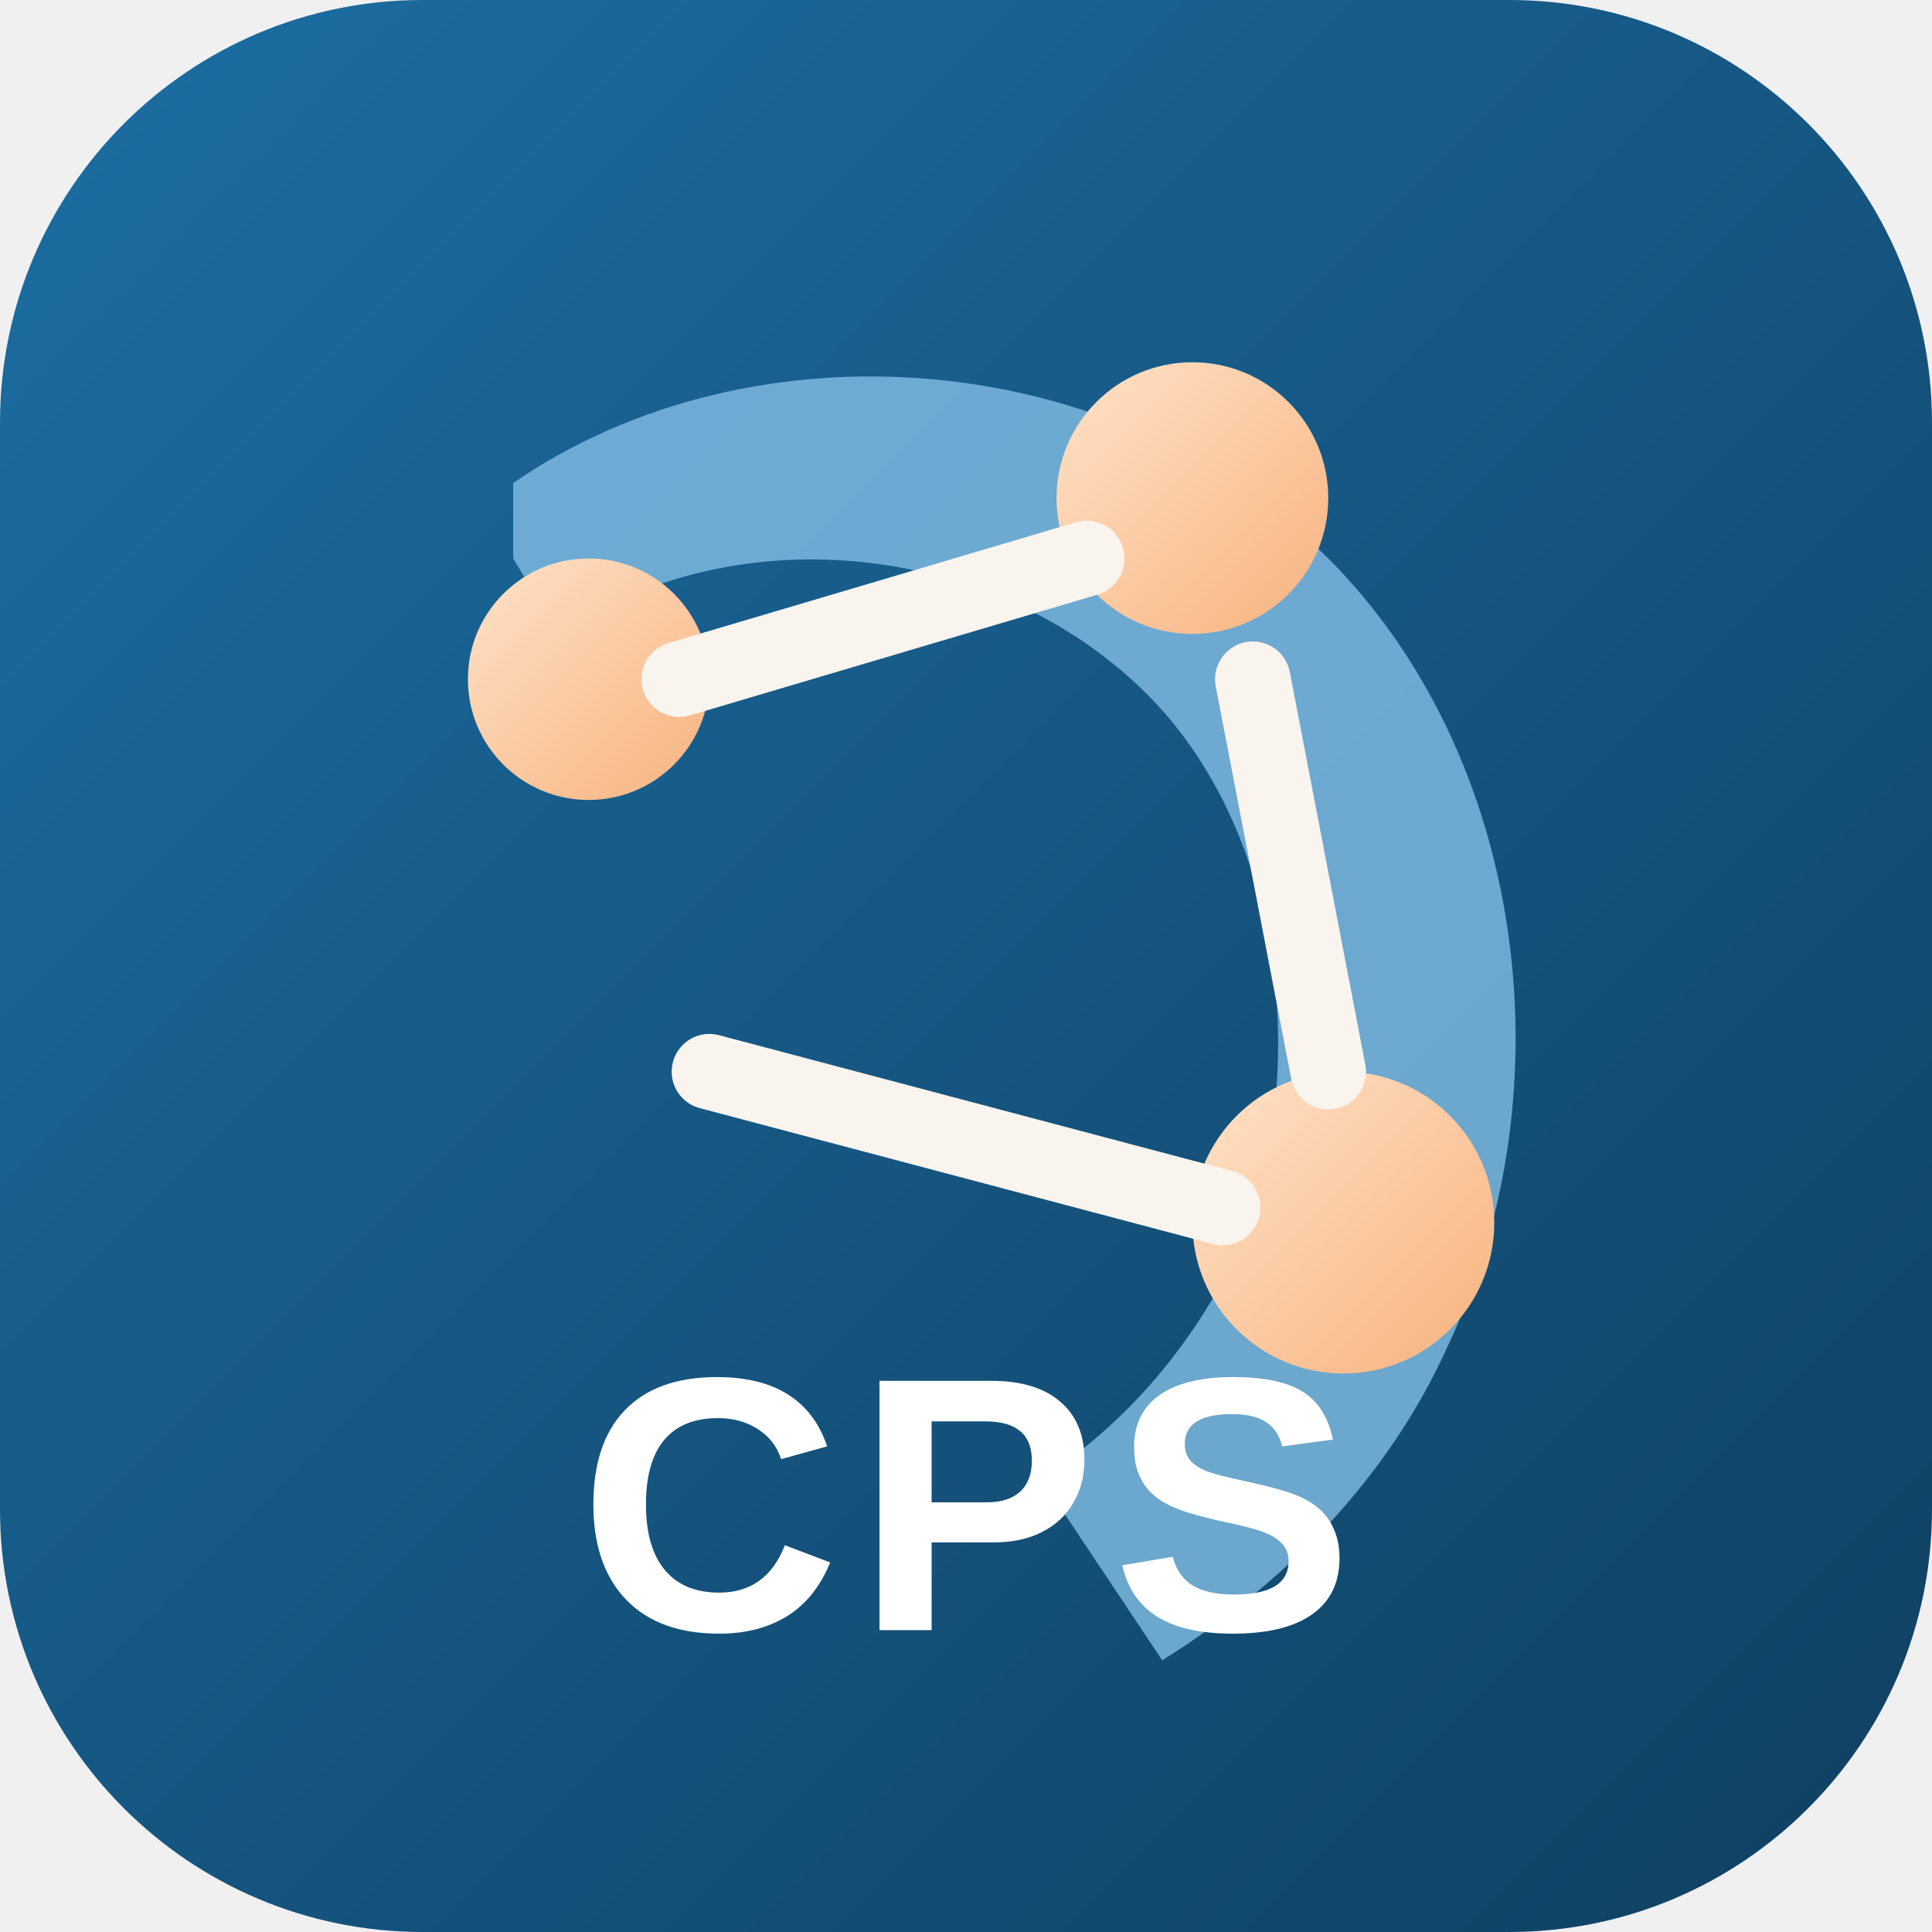
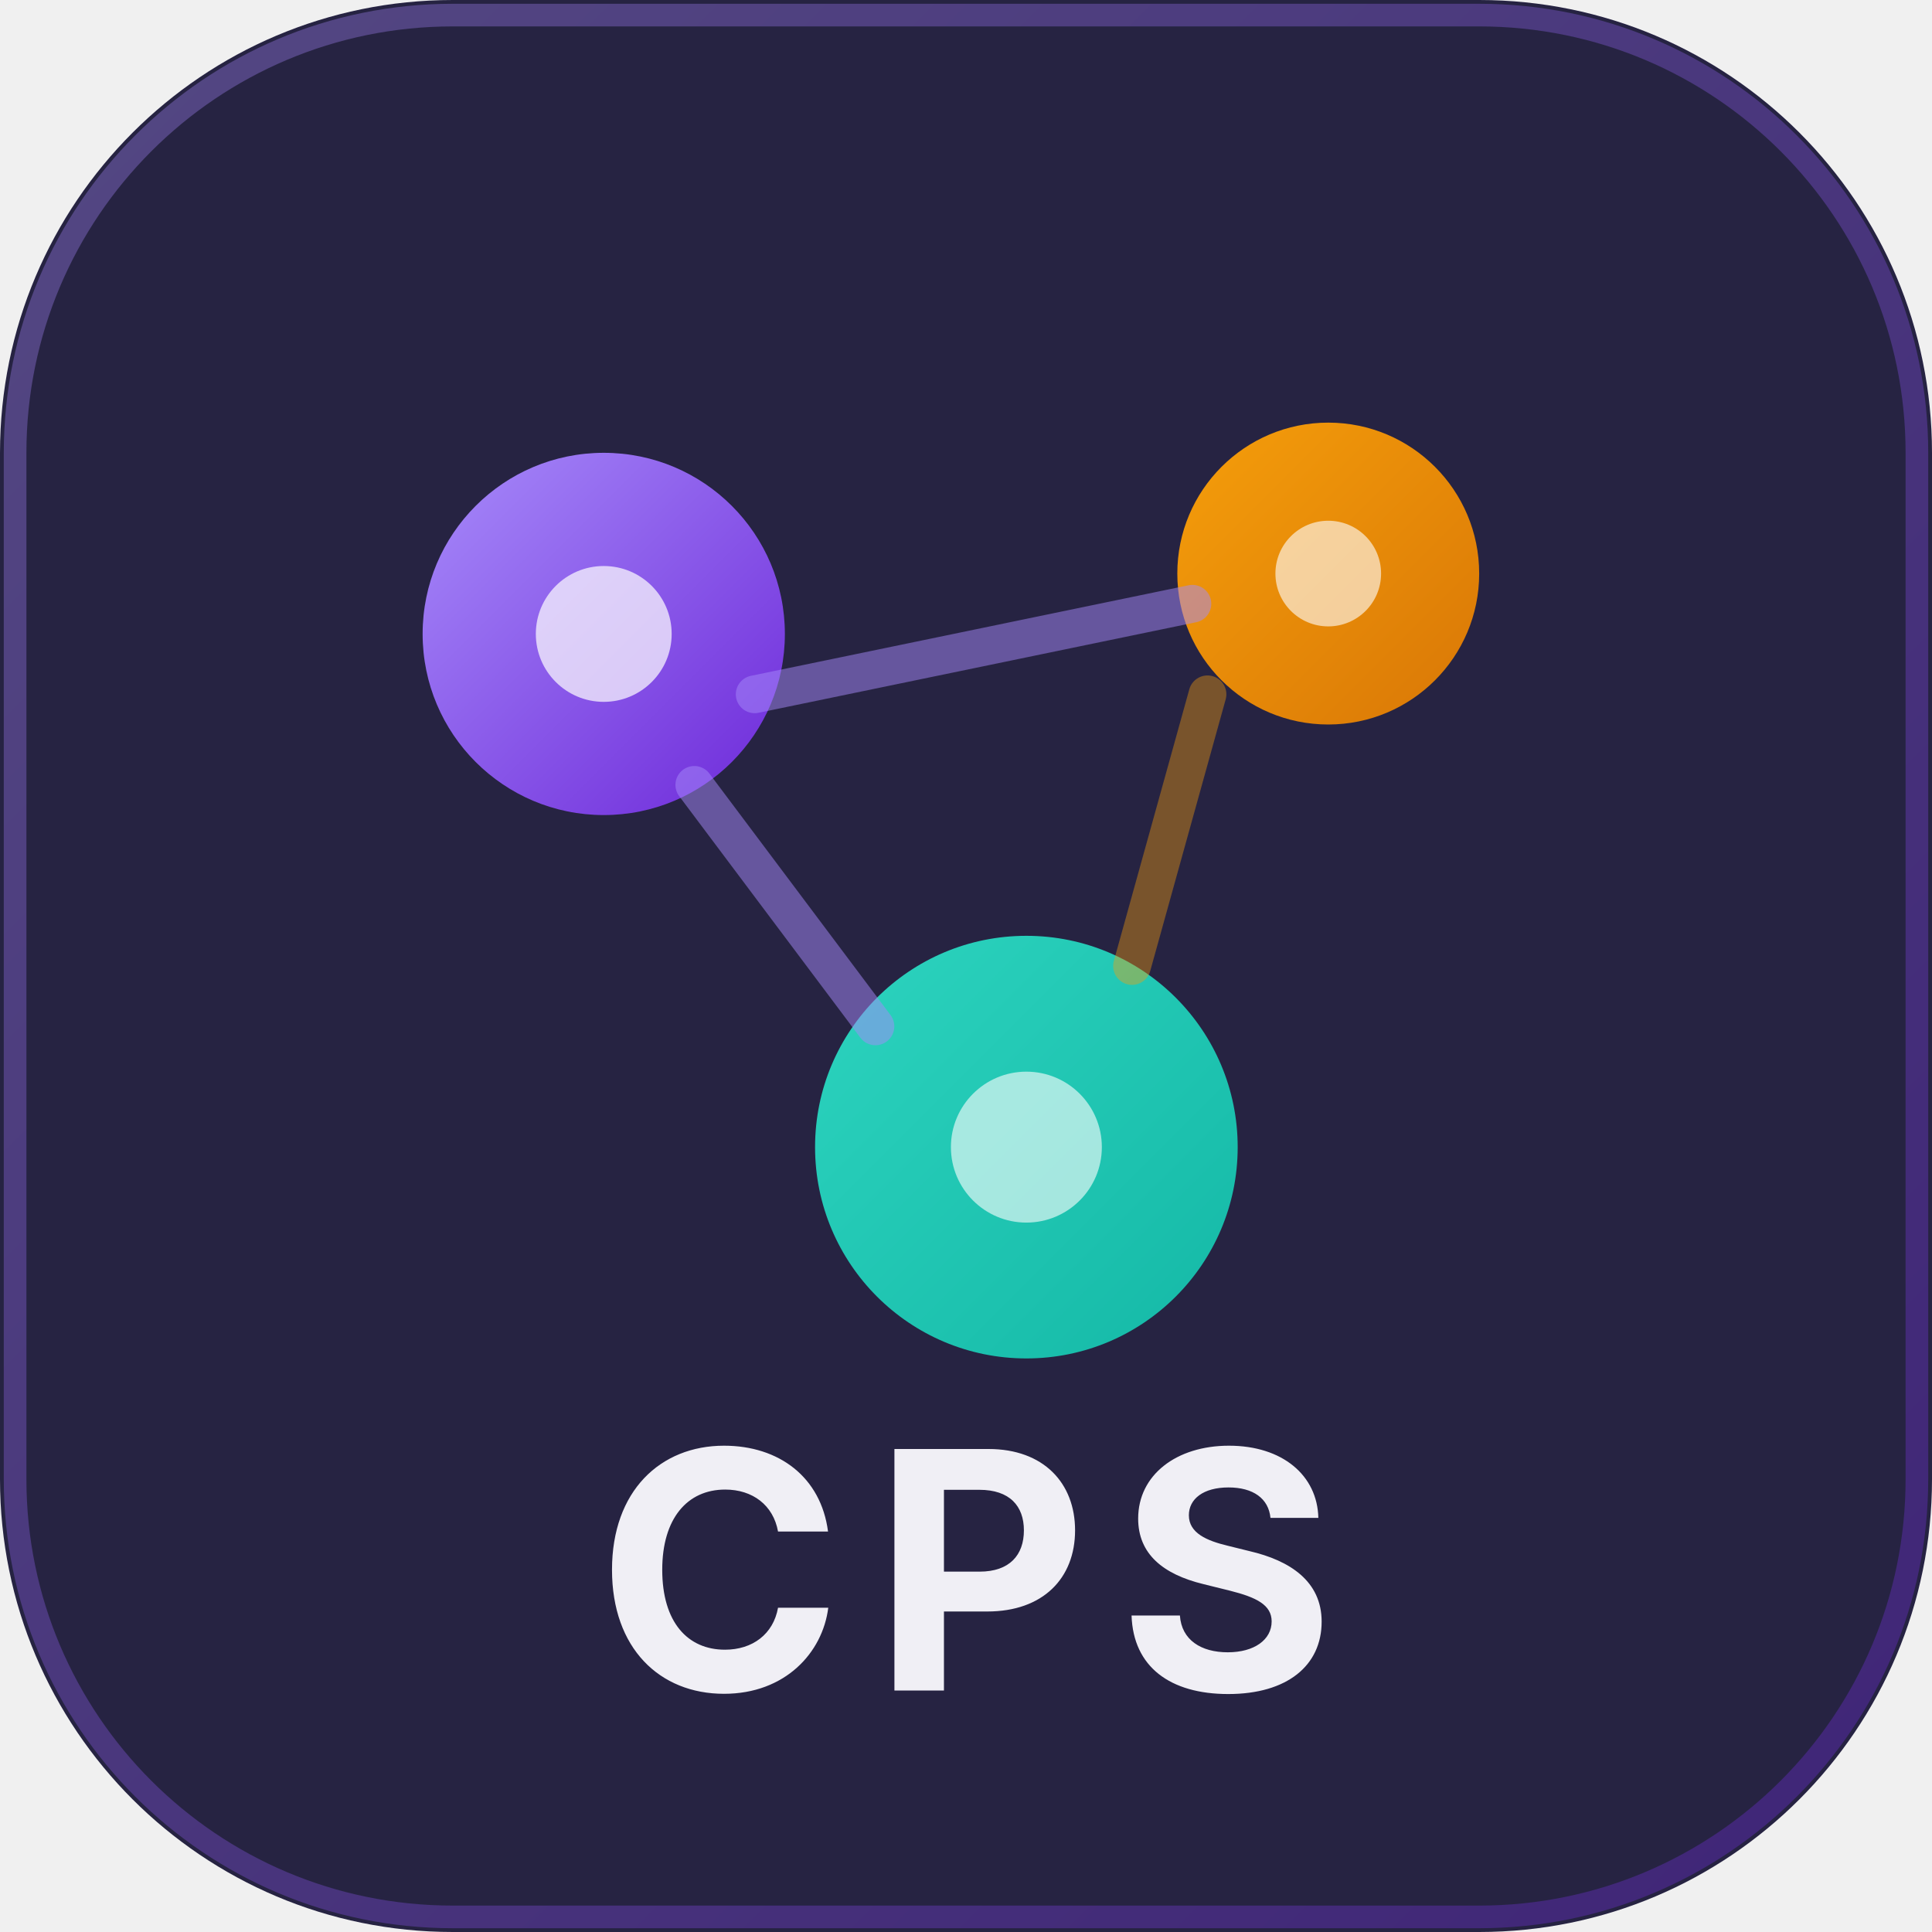
<svg xmlns="http://www.w3.org/2000/svg" viewBox="0 0 128 128" role="img" aria-label="CPS icon">
  <defs>
-     <linearGradient id="cps-bg" x1="0%" x2="100%" y1="0%" y2="100%">
-       <stop offset="0%" stop-color="#1c6ea4" />
-       <stop offset="100%" stop-color="#0f3f60" />
+     <linearGradient id="g1" x1="0%" y1="0%" x2="100%" y2="100%">
+       <stop offset="0%" stop-color="#a78bfa" />
+       <stop offset="100%" stop-color="#6d28d9" />
    </linearGradient>
-     <linearGradient id="cps-node" x1="0%" x2="100%" y1="0%" y2="100%">
-       <stop offset="0%" stop-color="#ffe3c9" />
-       <stop offset="100%" stop-color="#f7b27e" />
+     <linearGradient id="g2" x1="0%" y1="0%" x2="100%" y2="100%">
+       <stop offset="0%" stop-color="#f59e0b" />
+       <stop offset="100%" stop-color="#d97706" />
+     </linearGradient>
+     <linearGradient id="g3" x1="0%" y1="0%" x2="100%" y2="100%">
+       <stop offset="0%" stop-color="#2dd4bf" />
+       <stop offset="100%" stop-color="#14b8a6" />
    </linearGradient>
  </defs>
-   <rect width="128" height="128" rx="28" fill="url(#cps-bg)" />
-   <path d="M34 32c16-11 40-9 54 5 13 13 16 35 8 52-4 9-11 16-19 21l-8-12c6-4 10-9 13-15 5-12 3-28-6-37-10-10-27-12-39-4l-3-5z" fill="#86c0e6" fill-opacity=".78" />
-   <circle cx="39" cy="45" r="8" fill="url(#cps-node)" />
-   <circle cx="79" cy="33" r="9" fill="url(#cps-node)" />
-   <circle cx="89" cy="81" r="10" fill="url(#cps-node)" />
-   <path d="M45 45l27-8m11 8l5 26m-41 0l34 9" stroke="#f9f4ee" stroke-linecap="round" stroke-width="5" />
-   <text x="64" y="108" fill="#ffffff" font-family="Sora, Arial, sans-serif" font-size="24" font-weight="700" letter-spacing="1" text-anchor="middle">
+   <rect width="128" height="128" rx="30" fill="#262342" />
+   <rect x="1" y="1" width="126" height="126" rx="29" fill="none" stroke="url(#g1)" stroke-opacity="0.35" stroke-width="1.5" />
+   <circle cx="40" cy="42" r="12" fill="url(#g1)" />
+   <circle cx="88" cy="38" r="10" fill="url(#g2)" />
+   <circle cx="68" cy="76" r="14" fill="url(#g3)" />
+   <line x1="50" y1="46" x2="79" y2="40" stroke="#a78bfa" stroke-width="2.5" stroke-opacity="0.5" stroke-linecap="round" />
+   <line x1="46" y1="52" x2="58" y2="68" stroke="#a78bfa" stroke-width="2.5" stroke-opacity="0.5" stroke-linecap="round" />
+   <line x1="80" y1="46" x2="75" y2="64" stroke="#f59e0b" stroke-width="2.5" stroke-opacity="0.4" stroke-linecap="round" />
+   <circle cx="40" cy="42" r="4.5" fill="#fff" fill-opacity="0.7" />
+   <circle cx="88" cy="38" r="3.5" fill="#fff" fill-opacity="0.6" />
+   <circle cx="68" cy="76" r="5" fill="#fff" fill-opacity="0.6" />
+   <text x="64" y="112" fill="#f0eff5" font-family="Inter, system-ui, sans-serif" font-size="22" font-weight="700" letter-spacing="2" text-anchor="middle">
    CPS
  </text>
</svg>
